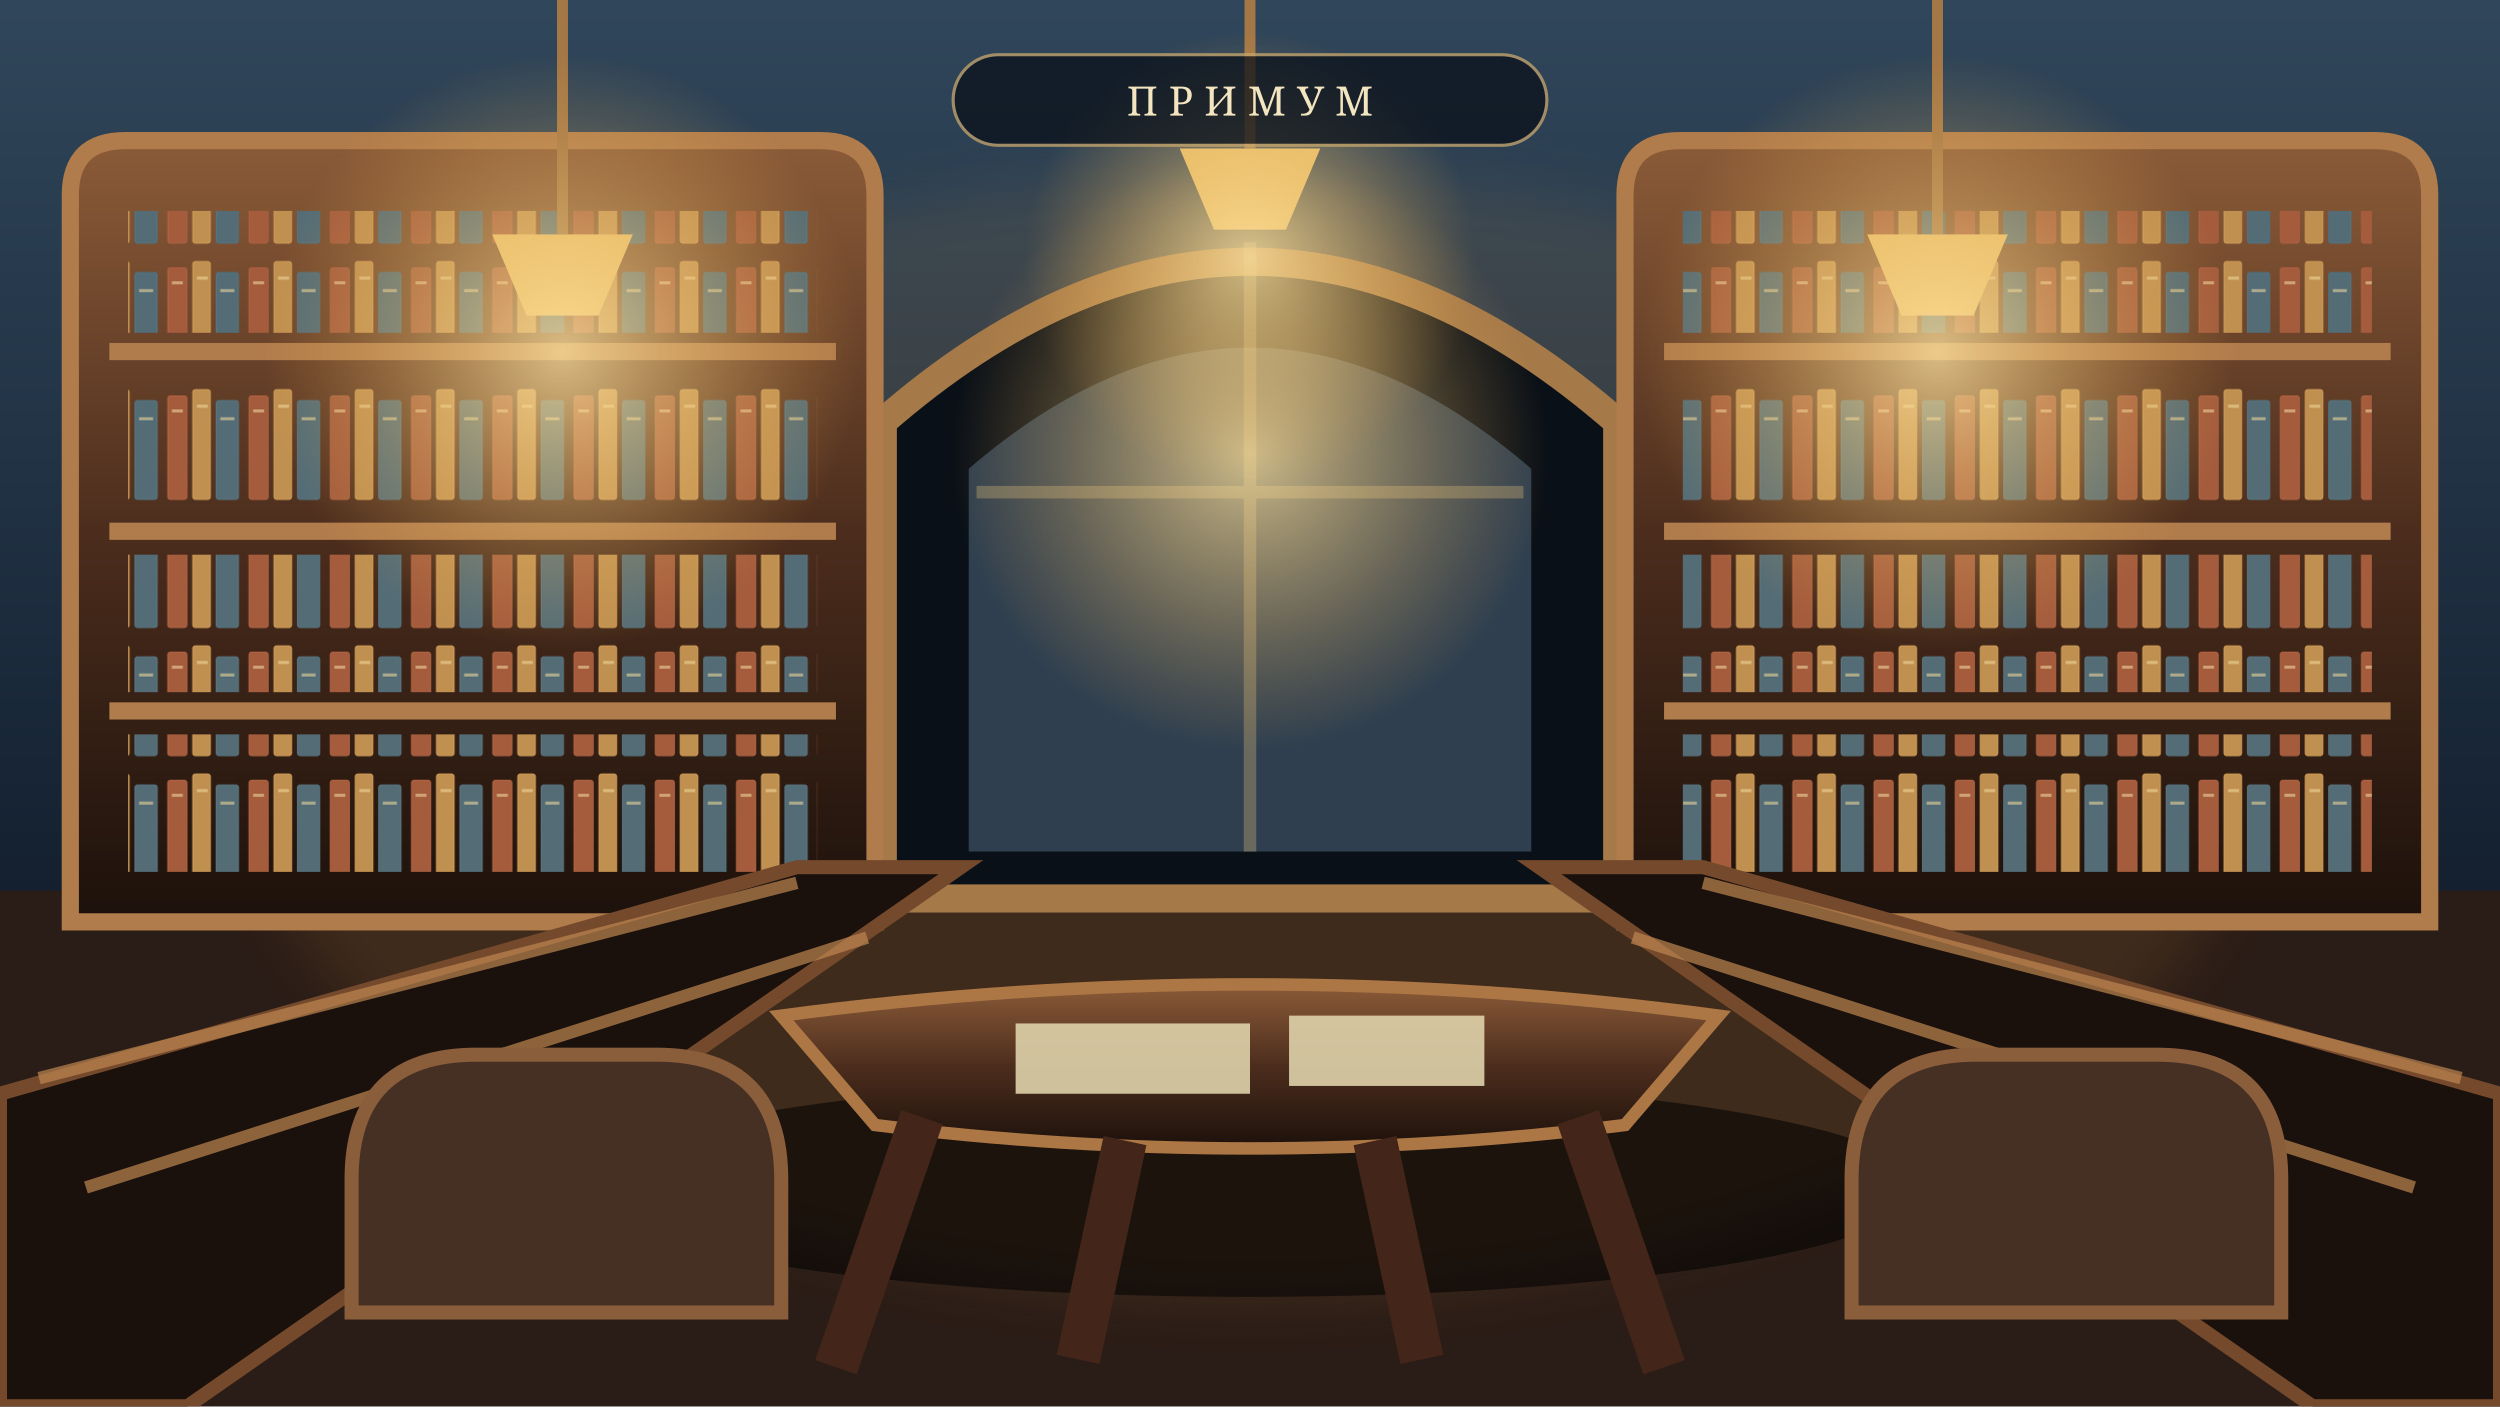
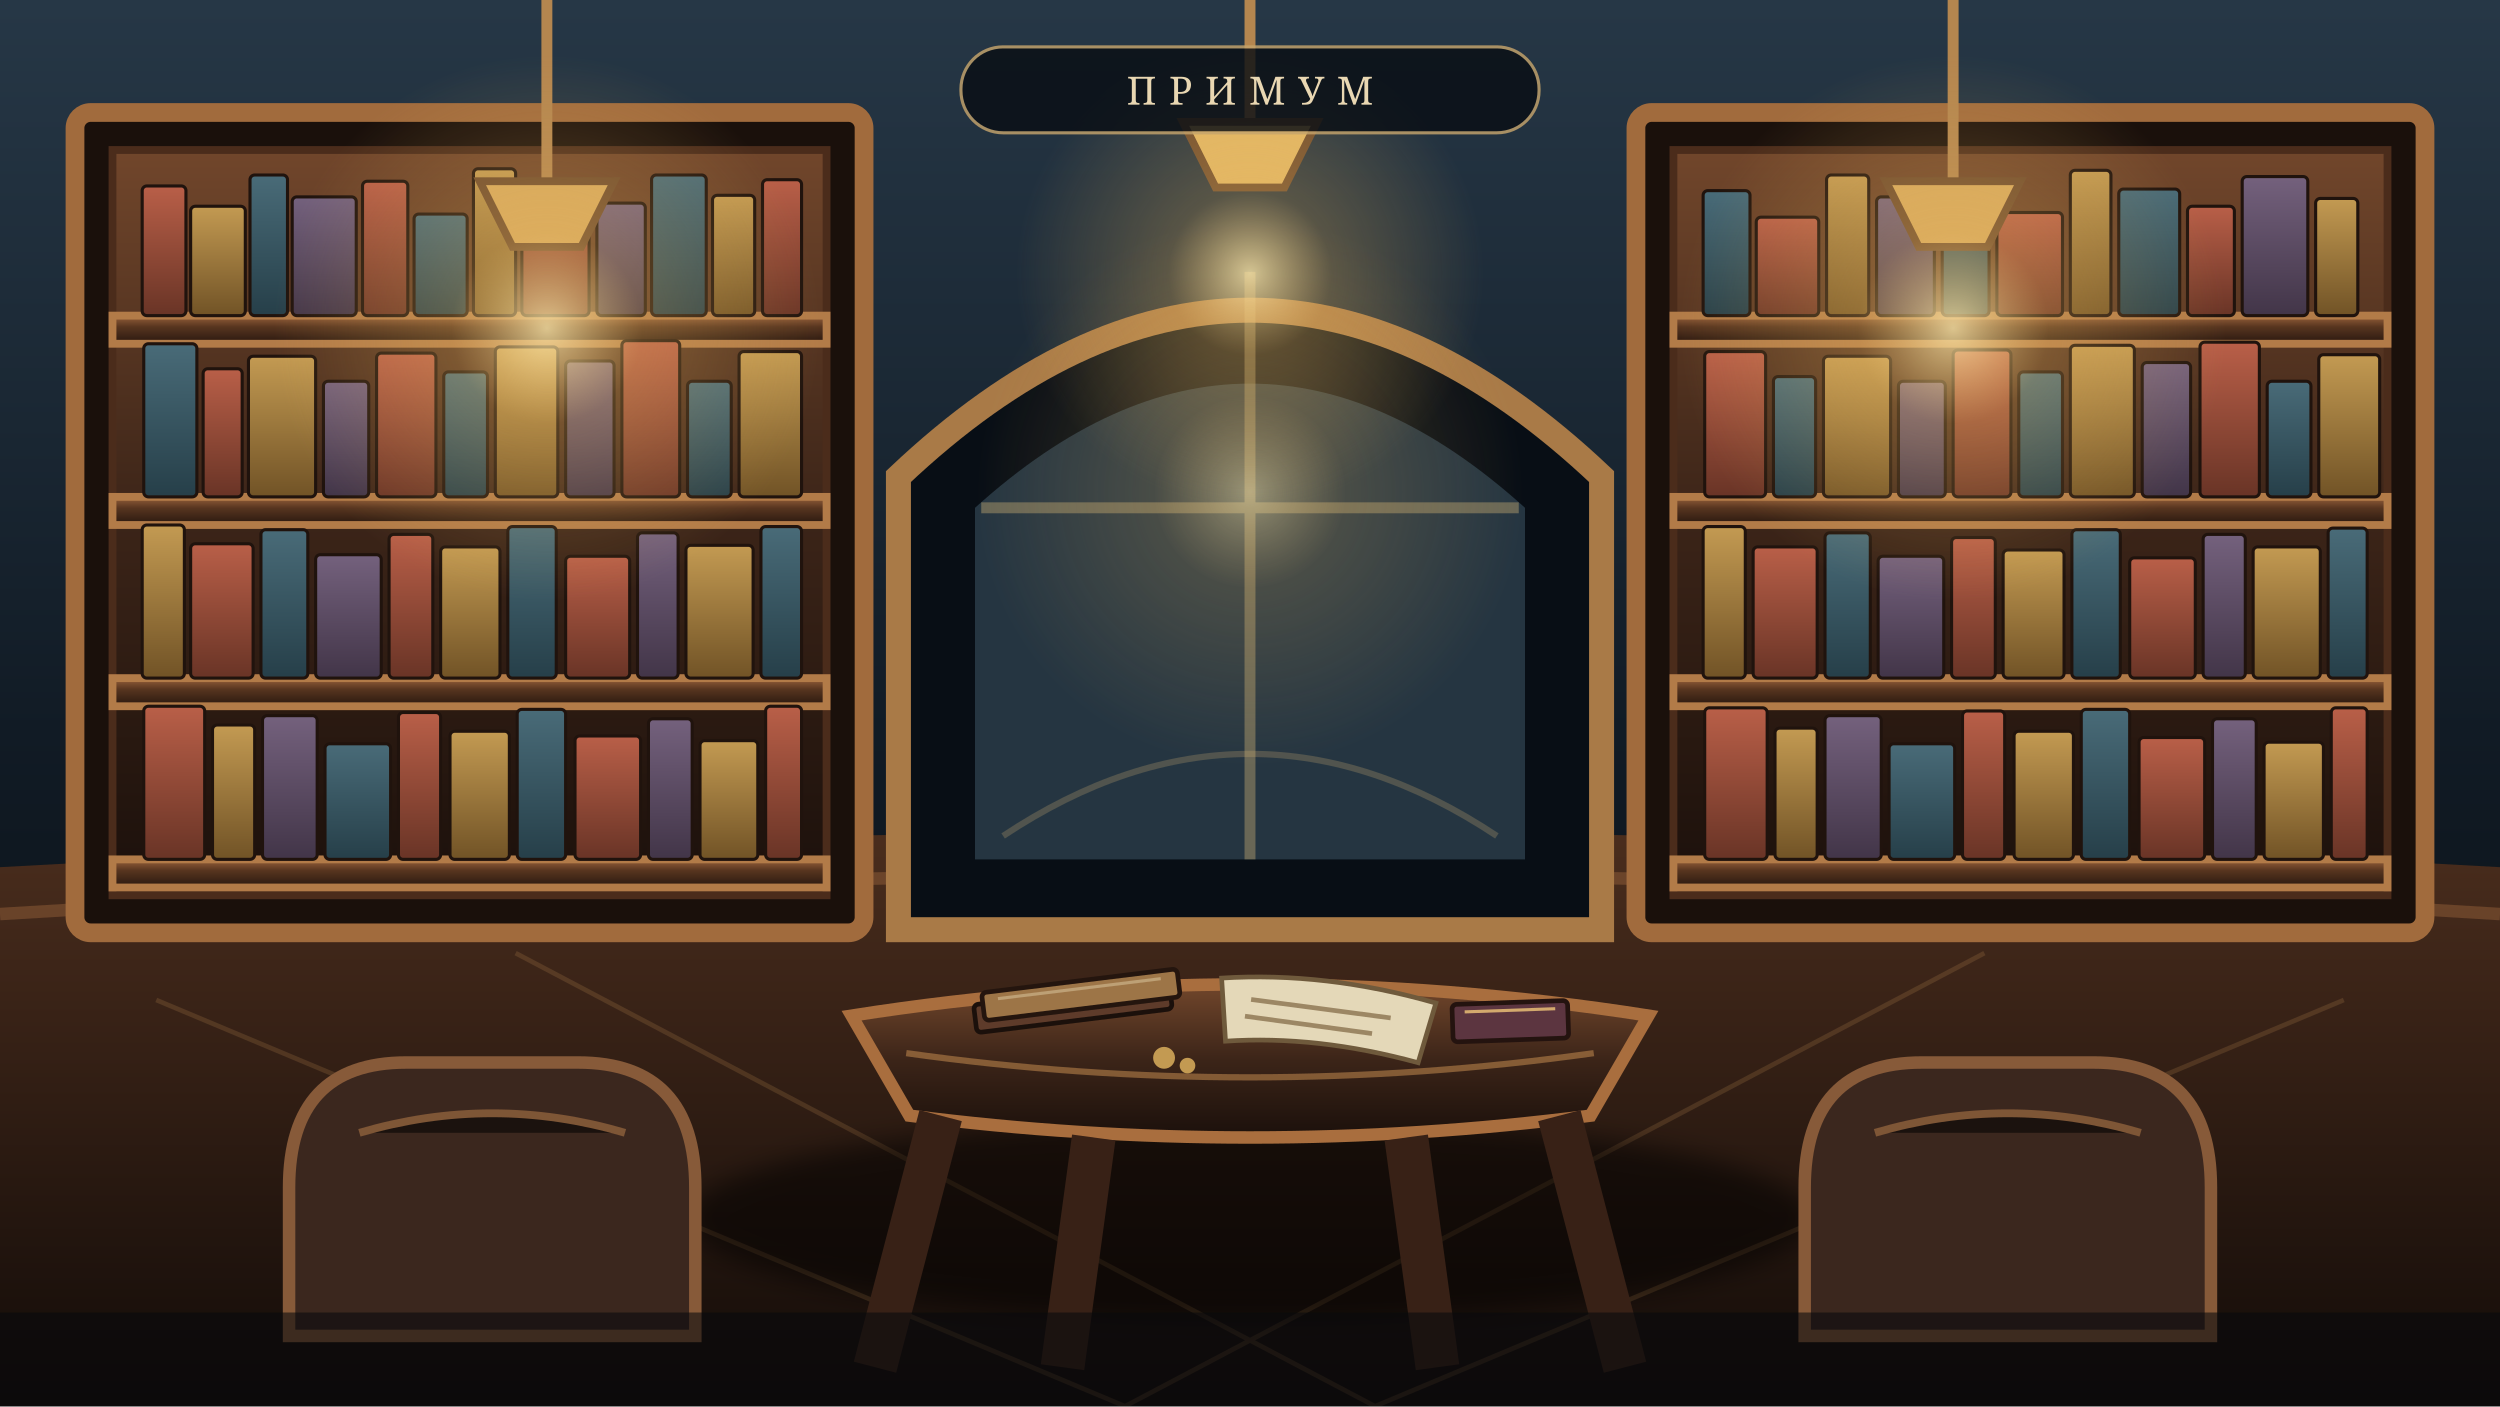
<svg xmlns="http://www.w3.org/2000/svg" viewBox="0 0 1600 900" preserveAspectRatio="xMidYMid slice">
  <defs>
-     <linearGradient id="w" x2="0" y2="1">
-       <stop stop-color="#30465a" />
-       <stop offset=".55" stop-color="#172536" />
-       <stop offset="1" stop-color="#080b10" />
+     <linearGradient id="wall" x2="0" y2="1">
+       <stop stop-color="#263746" />
+       <stop offset=".52" stop-color="#111b25" />
+       <stop offset="1" stop-color="#070a0e" />
+     </linearGradient>
+     <linearGradient id="floor" x2="0" y2="1">
+       <stop stop-color="#4a2d1d" />
+       <stop offset="1" stop-color="#120b08" />
    </linearGradient>
    <linearGradient id="wood" x2="0" y2="1">
-       <stop stop-color="#8b5b38" />
-       <stop offset=".5" stop-color="#4c2d1d" />
-       <stop offset="1" stop-color="#1c110b" />
-     </linearGradient>
-     <radialGradient id="gl">
-       <stop stop-color="#ffe4a0" stop-opacity=".75" />
-       <stop offset="1" stop-color="#e5a94d" stop-opacity="0" />
+       <stop stop-color="#71462b" />
+       <stop offset=".5" stop-color="#3b2418" />
+       <stop offset="1" stop-color="#1b100b" />
+     </linearGradient>
+     <linearGradient id="shelf" x2="0" y2="1">
+       <stop stop-color="#98623b" />
+       <stop offset=".4" stop-color="#57351f" />
+       <stop offset="1" stop-color="#28170f" />
+     </linearGradient>
+     <radialGradient id="lamp">
+       <stop stop-color="#ffe9a9" stop-opacity=".8" />
+       <stop offset=".35" stop-color="#e9b65e" stop-opacity=".28" />
+       <stop offset="1" stop-color="#e9b65e" stop-opacity="0" />
    </radialGradient>
-     <pattern id="bk" width="52" height="82" patternUnits="userSpaceOnUse">
-       <rect x="3" y="7" width="13" height="67" rx="2" fill="#a45c3d" />
-       <rect x="19" y="3" width="12" height="71" rx="2" fill="#c09050" />
-       <rect x="34" y="10" width="15" height="64" rx="2" fill="#536c76" />
-       <path d="M6 17h7M22 14h7M37 22h9" stroke="#f1d99d" stroke-width="2" opacity=".55" />
-     </pattern>
-     <filter id="blur">
-       <feGaussianBlur stdDeviation="18" />
+     <linearGradient id="book1" x2="0" y2="1">
+       <stop stop-color="#b95f48" />
+       <stop offset="1" stop-color="#693426" />
+     </linearGradient>
+     <linearGradient id="book2" x2="0" y2="1">
+       <stop stop-color="#c39a52" />
+       <stop offset="1" stop-color="#715326" />
+     </linearGradient>
+     <linearGradient id="book3" x2="0" y2="1">
+       <stop stop-color="#496b78" />
+       <stop offset="1" stop-color="#263f49" />
+     </linearGradient>
+     <linearGradient id="book4" x2="0" y2="1">
+       <stop stop-color="#74617d" />
+       <stop offset="1" stop-color="#423548" />
+     </linearGradient>
+     <filter id="soft">
+       <feGaussianBlur stdDeviation="20" />
+     </filter>
+     <filter id="shadow">
+       <feGaussianBlur stdDeviation="8" />
    </filter>
  </defs>
-   <rect width="1600" height="900" fill="url(#w)" />
-   <rect y="570" width="1600" height="330" fill="#2a1c16" />
-   <ellipse cx="800" cy="470" rx="650" ry="360" fill="#d99b45" opacity=".12" filter="url(#blur)" />
-   <path d="M565 575V270Q800 65 1035 270V575Z" fill="#0a1017" stroke="#a57948" stroke-width="18" />
-   <path d="M620 545V300Q800 145 980 300V545Z" fill="#58748b" opacity=".48" />
-   <path d="M800 155v390M625 315h350" stroke="#d5b77a" stroke-width="8" opacity=".35" />
-   <circle cx="800" cy="290" r="190" fill="url(#gl)" />
-   <path d="M45 590V125Q45 90 80 90H525Q560 90 560 125V590Z" fill="url(#wood)" stroke="#b17c4b" stroke-width="11" />
-   <path d="M70 225H535M70 340H535M70 455H535" stroke="#b17c4b" stroke-width="11" />
-   <rect x="82" y="135" width="441" height="78" fill="url(#bk)" />
-   <rect x="82" y="240" width="441" height="88" fill="url(#bk)" />
-   <rect x="82" y="355" width="441" height="88" fill="url(#bk)" />
-   <rect x="82" y="470" width="441" height="88" fill="url(#bk)" />
-   <path d="M1040 590V125Q1040 90 1075 90H1520Q1555 90 1555 125V590Z" fill="url(#wood)" stroke="#b17c4b" stroke-width="11" />
-   <path d="M1065 225H1530M1065 340H1530M1065 455H1530" stroke="#b17c4b" stroke-width="11" />
-   <rect x="1077" y="135" width="441" height="78" fill="url(#bk)" />
-   <rect x="1077" y="240" width="441" height="88" fill="url(#bk)" />
-   <rect x="1077" y="355" width="441" height="88" fill="url(#bk)" />
-   <rect x="1077" y="470" width="441" height="88" fill="url(#bk)" />
-   <path d="M0 700L510 555H615L120 900H0Z" fill="#1a100c" stroke="#75492b" stroke-width="9" />
-   <path d="M1600 700L1090 555H985L1480 900H1600Z" fill="#1a100c" stroke="#75492b" stroke-width="9" />
-   <path d="M25 690L510 565M55 760L555 600M1575 690L1090 565M1545 760L1045 600" stroke="#bd8650" stroke-width="8" opacity=".7" />
-   <ellipse cx="800" cy="760" rx="430" ry="70" fill="#000" opacity=".55" />
-   <path d="M500 650Q800 610 1100 650L1040 720Q800 750 560 720Z" fill="url(#wood)" stroke="#ad7745" stroke-width="8" />
-   <path d="M590 715L535 875M1010 715L1065 875M720 730L690 870M880 730L910 870" stroke="#432619" stroke-width="28" />
-   <path d="M650 655h150v45H650zM825 650h125v45H825z" fill="#ded1aa" opacity=".9" />
-   <g stroke="#a47746" stroke-width="7">
-     <path d="M360 0v150M1240 0v150M800 0v95" />
-   </g>
-   <g fill="#e8bd68">
-     <path d="M315 150h90l-22 52h-46zM1195 150h90l-22 52h-46zM755 95h90l-22 52h-46z" />
-   </g>
-   <circle cx="360" cy="225" r="190" fill="url(#gl)" />
-   <circle cx="1240" cy="225" r="190" fill="url(#gl)" />
-   <circle cx="800" cy="165" r="145" fill="url(#gl)" />
-   <path d="M225 755q0-80 80-80h115q80 0 80 80v85H225zM1185 755q0-80 80-80h115q80 0 80 80v85h-275z" fill="#463024" stroke="#8a5d3b" stroke-width="9" />
-   <rect x="610" y="35" width="380" height="58" rx="29" fill="#091019" opacity=".75" stroke="#c7a66c" stroke-width="2" />
-   <text x="800" y="74" text-anchor="middle" fill="#f4e5c1" font-family="Georgia,serif" font-size="26" letter-spacing="7">ПРИМУМ</text>
+   <rect width="1600" height="900" fill="url(#wall)" />
+   <path d="M0 555Q800 510 1600 555V900H0Z" fill="url(#floor)" />
+   <path d="M0 585Q800 535 1600 585" fill="none" stroke="#9a633b" stroke-width="8" opacity=".45" />
+   <g opacity=".18" stroke="#d09a5a" stroke-width="3">
+     <path d="M100 640L720 900M330 610L880 900M1500 640L880 900M1270 610L720 900" />
+   </g>
+   <g>
+     <rect x="48" y="72" width="505" height="525" rx="10" fill="#1a100b" stroke="#a16b3d" stroke-width="12" />
+     <rect x="72" y="96" width="457" height="477" fill="url(#wood)" stroke="#4b2c1b" stroke-width="5" />
+     <g fill="url(#shelf)" stroke="#b27b48" stroke-width="5">
+       <rect x="72" y="202" width="457" height="18" />
+       <rect x="72" y="318" width="457" height="18" />
+       <rect x="72" y="434" width="457" height="18" />
+       <rect x="72" y="550" width="457" height="18" />
+     </g>
+     <g stroke="#20130d" stroke-width="2">
+       <rect x="91" y="119" width="28" height="83" rx="3" fill="url(#book1)" />
+       <rect x="122" y="132" width="35" height="70" rx="3" fill="url(#book2)" />
+       <rect x="160" y="112" width="24" height="90" rx="3" fill="url(#book3)" />
+       <rect x="187" y="126" width="41" height="76" rx="3" fill="url(#book4)" />
+       <rect x="232" y="116" width="29" height="86" rx="3" fill="url(#book1)" />
+       <rect x="265" y="137" width="34" height="65" rx="3" fill="url(#book3)" />
+       <rect x="303" y="108" width="27" height="94" rx="3" fill="url(#book2)" />
+       <rect x="334" y="121" width="43" height="81" rx="3" fill="url(#book1)" />
+       <rect x="382" y="130" width="31" height="72" rx="3" fill="url(#book4)" />
+       <rect x="417" y="112" width="35" height="90" rx="3" fill="url(#book3)" />
+       <rect x="456" y="125" width="27" height="77" rx="3" fill="url(#book2)" />
+       <rect x="488" y="115" width="25" height="87" rx="3" fill="url(#book1)" />
+       <rect x="92" y="220" width="34" height="98" rx="3" fill="url(#book3)" />
+       <rect x="130" y="236" width="25" height="82" rx="3" fill="url(#book1)" />
+       <rect x="159" y="228" width="43" height="90" rx="3" fill="url(#book2)" />
+       <rect x="207" y="244" width="29" height="74" rx="3" fill="url(#book4)" />
+       <rect x="241" y="226" width="38" height="92" rx="3" fill="url(#book1)" />
+       <rect x="284" y="238" width="28" height="80" rx="3" fill="url(#book3)" />
+       <rect x="317" y="222" width="40" height="96" rx="3" fill="url(#book2)" />
+       <rect x="362" y="231" width="31" height="87" rx="3" fill="url(#book4)" />
+       <rect x="398" y="218" width="37" height="100" rx="3" fill="url(#book1)" />
+       <rect x="440" y="244" width="28" height="74" rx="3" fill="url(#book3)" />
+       <rect x="473" y="225" width="40" height="93" rx="3" fill="url(#book2)" />
+       <rect x="91" y="336" width="27" height="98" rx="3" fill="url(#book2)" />
+       <rect x="122" y="348" width="40" height="86" rx="3" fill="url(#book1)" />
+       <rect x="167" y="339" width="30" height="95" rx="3" fill="url(#book3)" />
+       <rect x="202" y="355" width="42" height="79" rx="3" fill="url(#book4)" />
+       <rect x="249" y="342" width="28" height="92" rx="3" fill="url(#book1)" />
+       <rect x="282" y="350" width="38" height="84" rx="3" fill="url(#book2)" />
+       <rect x="325" y="337" width="31" height="97" rx="3" fill="url(#book3)" />
+       <rect x="362" y="356" width="41" height="78" rx="3" fill="url(#book1)" />
+       <rect x="408" y="341" width="26" height="93" rx="3" fill="url(#book4)" />
+       <rect x="439" y="349" width="43" height="85" rx="3" fill="url(#book2)" />
+       <rect x="487" y="337" width="26" height="97" rx="3" fill="url(#book3)" />
+       <rect x="92" y="452" width="39" height="98" rx="3" fill="url(#book1)" />
+       <rect x="136" y="464" width="27" height="86" rx="3" fill="url(#book2)" />
+       <rect x="168" y="458" width="35" height="92" rx="3" fill="url(#book4)" />
+       <rect x="208" y="476" width="42" height="74" rx="3" fill="url(#book3)" />
+       <rect x="255" y="456" width="27" height="94" rx="3" fill="url(#book1)" />
+       <rect x="288" y="468" width="38" height="82" rx="3" fill="url(#book2)" />
+       <rect x="331" y="454" width="31" height="96" rx="3" fill="url(#book3)" />
+       <rect x="368" y="471" width="42" height="79" rx="3" fill="url(#book1)" />
+       <rect x="415" y="460" width="28" height="90" rx="3" fill="url(#book4)" />
+       <rect x="448" y="474" width="37" height="76" rx="3" fill="url(#book2)" />
+       <rect x="490" y="452" width="23" height="98" rx="3" fill="url(#book1)" />
+     </g>
+   </g>
+   <g>
+     <rect x="1047" y="72" width="505" height="525" rx="10" fill="#1a100b" stroke="#a16b3d" stroke-width="12" />
+     <rect x="1071" y="96" width="457" height="477" fill="url(#wood)" stroke="#4b2c1b" stroke-width="5" />
+     <g fill="url(#shelf)" stroke="#b27b48" stroke-width="5">
+       <rect x="1071" y="202" width="457" height="18" />
+       <rect x="1071" y="318" width="457" height="18" />
+       <rect x="1071" y="434" width="457" height="18" />
+       <rect x="1071" y="550" width="457" height="18" />
+     </g>
+     <g stroke="#20130d" stroke-width="2">
+       <rect x="1090" y="122" width="30" height="80" rx="3" fill="url(#book3)" />
+       <rect x="1124" y="139" width="40" height="63" rx="3" fill="url(#book1)" />
+       <rect x="1169" y="112" width="27" height="90" rx="3" fill="url(#book2)" />
+       <rect x="1201" y="126" width="37" height="76" rx="3" fill="url(#book4)" />
+       <rect x="1243" y="116" width="30" height="86" rx="3" fill="url(#book3)" />
+       <rect x="1278" y="136" width="42" height="66" rx="3" fill="url(#book1)" />
+       <rect x="1325" y="109" width="26" height="93" rx="3" fill="url(#book2)" />
+       <rect x="1356" y="121" width="39" height="81" rx="3" fill="url(#book3)" />
+       <rect x="1400" y="132" width="30" height="70" rx="3" fill="url(#book1)" />
+       <rect x="1435" y="113" width="42" height="89" rx="3" fill="url(#book4)" />
+       <rect x="1482" y="127" width="27" height="75" rx="3" fill="url(#book2)" />
+       <rect x="1091" y="225" width="39" height="93" rx="3" fill="url(#book1)" />
+       <rect x="1135" y="241" width="27" height="77" rx="3" fill="url(#book3)" />
+       <rect x="1167" y="228" width="43" height="90" rx="3" fill="url(#book2)" />
+       <rect x="1215" y="244" width="30" height="74" rx="3" fill="url(#book4)" />
+       <rect x="1250" y="224" width="37" height="94" rx="3" fill="url(#book1)" />
+       <rect x="1292" y="238" width="28" height="80" rx="3" fill="url(#book3)" />
+       <rect x="1325" y="221" width="41" height="97" rx="3" fill="url(#book2)" />
+       <rect x="1371" y="232" width="31" height="86" rx="3" fill="url(#book4)" />
+       <rect x="1408" y="219" width="38" height="99" rx="3" fill="url(#book1)" />
+       <rect x="1451" y="244" width="28" height="74" rx="3" fill="url(#book3)" />
+       <rect x="1484" y="227" width="39" height="91" rx="3" fill="url(#book2)" />
+       <rect x="1090" y="337" width="27" height="97" rx="3" fill="url(#book2)" />
+       <rect x="1122" y="350" width="41" height="84" rx="3" fill="url(#book1)" />
+       <rect x="1168" y="341" width="29" height="93" rx="3" fill="url(#book3)" />
+       <rect x="1202" y="356" width="42" height="78" rx="3" fill="url(#book4)" />
+       <rect x="1249" y="344" width="28" height="90" rx="3" fill="url(#book1)" />
+       <rect x="1282" y="352" width="39" height="82" rx="3" fill="url(#book2)" />
+       <rect x="1326" y="339" width="31" height="95" rx="3" fill="url(#book3)" />
+       <rect x="1363" y="357" width="42" height="77" rx="3" fill="url(#book1)" />
+       <rect x="1410" y="342" width="27" height="92" rx="3" fill="url(#book4)" />
+       <rect x="1442" y="350" width="43" height="84" rx="3" fill="url(#book2)" />
+       <rect x="1490" y="338" width="25" height="96" rx="3" fill="url(#book3)" />
+       <rect x="1091" y="453" width="40" height="97" rx="3" fill="url(#book1)" />
+       <rect x="1136" y="466" width="27" height="84" rx="3" fill="url(#book2)" />
+       <rect x="1168" y="458" width="36" height="92" rx="3" fill="url(#book4)" />
+       <rect x="1209" y="476" width="42" height="74" rx="3" fill="url(#book3)" />
+       <rect x="1256" y="455" width="27" height="95" rx="3" fill="url(#book1)" />
+       <rect x="1289" y="468" width="38" height="82" rx="3" fill="url(#book2)" />
+       <rect x="1332" y="454" width="31" height="96" rx="3" fill="url(#book3)" />
+       <rect x="1369" y="472" width="42" height="78" rx="3" fill="url(#book1)" />
+       <rect x="1416" y="460" width="28" height="90" rx="3" fill="url(#book4)" />
+       <rect x="1449" y="475" width="38" height="75" rx="3" fill="url(#book2)" />
+       <rect x="1492" y="453" width="23" height="97" rx="3" fill="url(#book1)" />
+     </g>
+   </g>
+   <path d="M575 595V305Q800 92 1025 305V595Z" fill="#080e15" stroke="#a97a47" stroke-width="16" />
+   <path d="M624 550V325Q800 166 976 325V550Z" fill="#3c5666" opacity=".55" />
+   <path d="M800 174V550M628 325H972" stroke="#d8b978" stroke-width="7" opacity=".38" />
+   <circle cx="800" cy="315" r="175" fill="url(#lamp)" opacity=".65" />
+   <path d="M642 535Q800 430 958 535" fill="none" stroke="#d2b172" stroke-width="4" opacity=".25" />
+   <g>
+     <path d="M350 0V116M800 0V78M1250 0V116" stroke="#b4864f" stroke-width="7" />
+     <path d="M307 116H393L372 158H328Z" fill="#d7a95d" stroke="#6e4b2d" stroke-width="5" />
+     <path d="M757 78H843L822 120H778Z" fill="#e2b765" stroke="#6e4b2d" stroke-width="5" />
+     <path d="M1207 116H1293L1272 158H1228Z" fill="#d7a95d" stroke="#6e4b2d" stroke-width="5" />
+     <circle cx="350" cy="210" r="175" fill="url(#lamp)" />
+     <circle cx="800" cy="175" r="150" fill="url(#lamp)" />
+     <circle cx="1250" cy="210" r="175" fill="url(#lamp)" />
+   </g>
+   <ellipse cx="800" cy="780" rx="360" ry="65" fill="#000" opacity=".5" filter="url(#shadow)" />
+   <path d="M545 650Q800 610 1055 650L1018 714Q800 742 582 714Z" fill="url(#wood)" stroke="#a96e3e" stroke-width="8" />
+   <path d="M602 714L560 875M998 714L1040 875M700 728L680 875M900 728L920 875" stroke="#382116" stroke-width="28" />
+   <path d="M580 674Q800 705 1020 674" fill="none" stroke="#c28a4e" stroke-width="4" opacity=".55" />
+   <g transform="rotate(-7 690 655)">
+     <rect x="625" y="635" width="126" height="18" rx="3" fill="#5e3b2a" stroke="#1b100b" stroke-width="3" />
+     <rect x="631" y="628" width="126" height="18" rx="3" fill="#9d7547" stroke="#24150e" stroke-width="3" />
+     <path d="M641 633H746" stroke="#d7c29a" stroke-width="2" opacity=".55" />
+   </g>
+   <g transform="rotate(5 850 650)">
+     <path d="M780 632Q846 622 918 636L910 675Q844 663 786 672Z" fill="#e4d8b8" stroke="#6f5a3c" stroke-width="3" />
+     <path d="M800 644L890 648M797 655L879 659" stroke="#9c8764" stroke-width="3" />
+   </g>
+   <g transform="rotate(-2 955 665)">
+     <rect x="930" y="642" width="74" height="24" rx="3" fill="#5c3540" stroke="#24130f" stroke-width="3" />
+     <path d="M938 647H996" stroke="#d3a96d" stroke-width="2" />
+   </g>
+   <circle cx="745" cy="677" r="7" fill="#c39a52" />
+   <circle cx="760" cy="682" r="5" fill="#c39a52" />
+   <g fill="#3b271e" stroke="#875a39" stroke-width="8">
+     <path d="M185 760Q185 680 260 680H370Q445 680 445 760V855H185Z" />
+     <path d="M1155 760Q1155 680 1230 680H1340Q1415 680 1415 760V855H1155Z" />
+   </g>
+   <g stroke="#b57b48" stroke-width="5" opacity=".55">
+     <path d="M230 725Q315 700 400 725M1200 725Q1285 700 1370 725" />
+   </g>
+   <rect x="0" y="840" width="1600" height="60" fill="#07090c" opacity=".58" />
+   <rect x="615" y="30" width="370" height="55" rx="27" fill="#080d14" opacity=".82" stroke="#c4a36b" stroke-width="2" />
+   <text x="800" y="67" text-anchor="middle" fill="#e9d7b2" font-family="Georgia,serif" font-size="25" letter-spacing="8">ПРИМУМ</text>
</svg>
